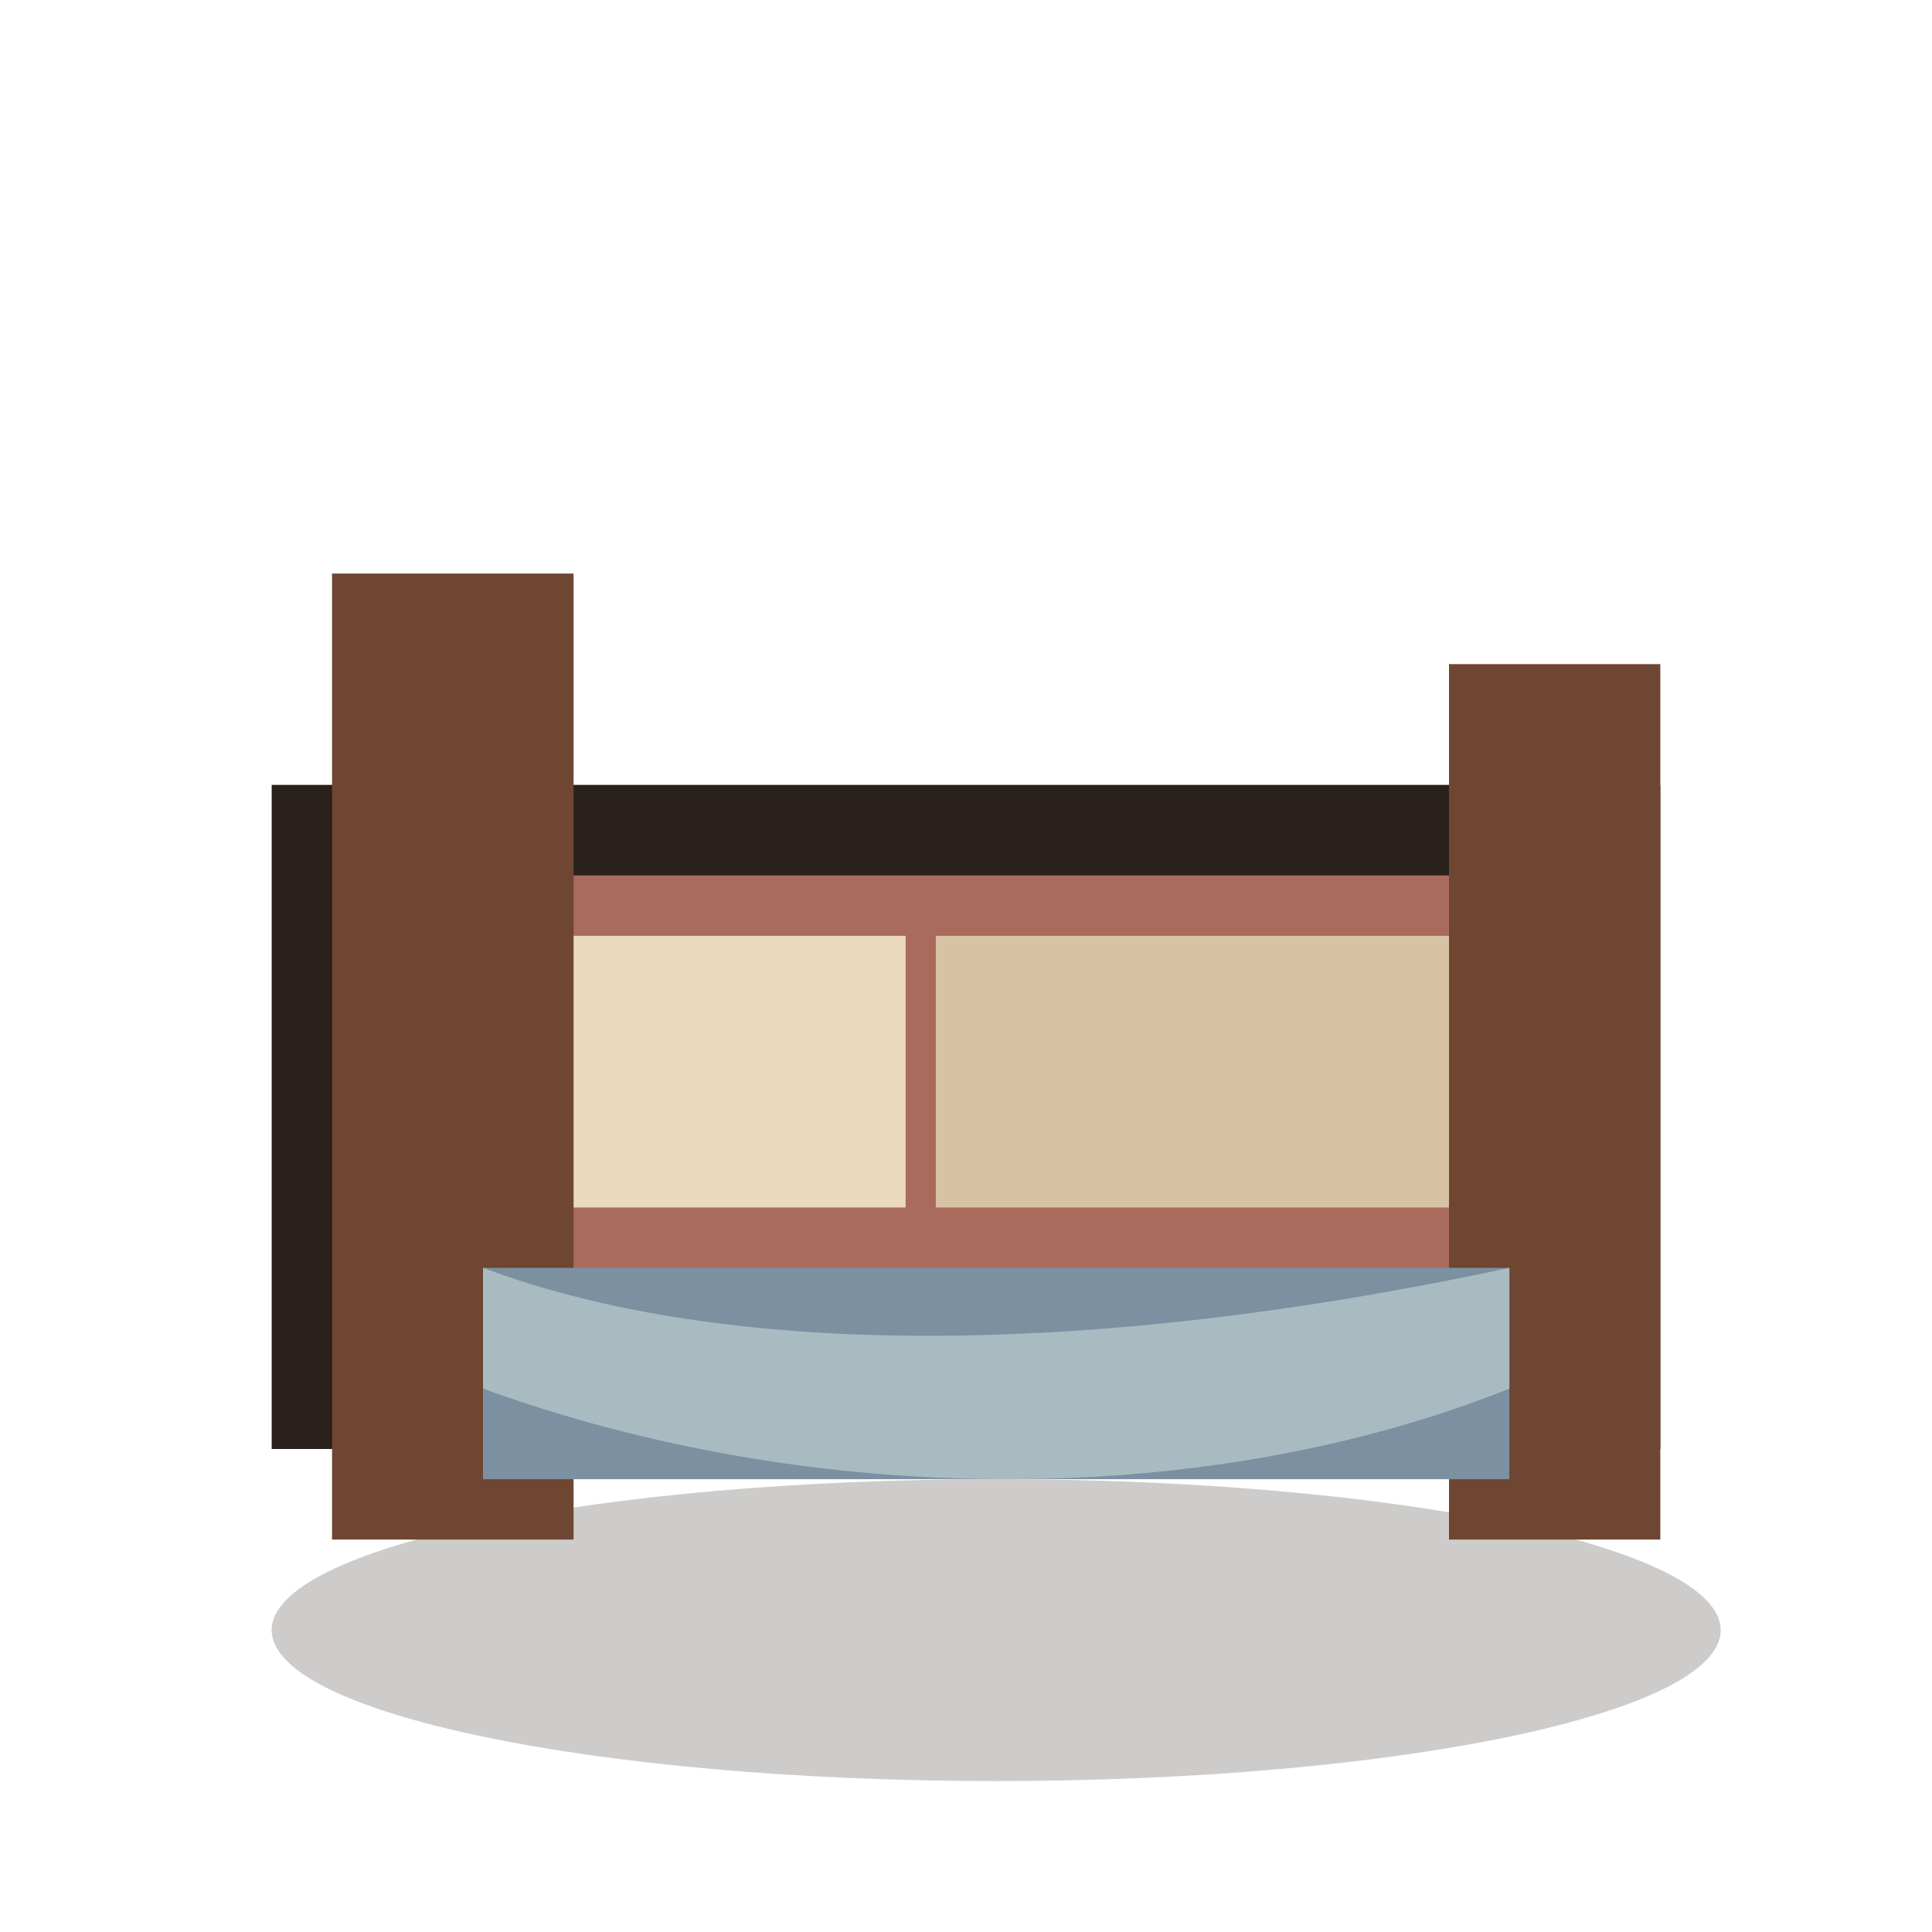
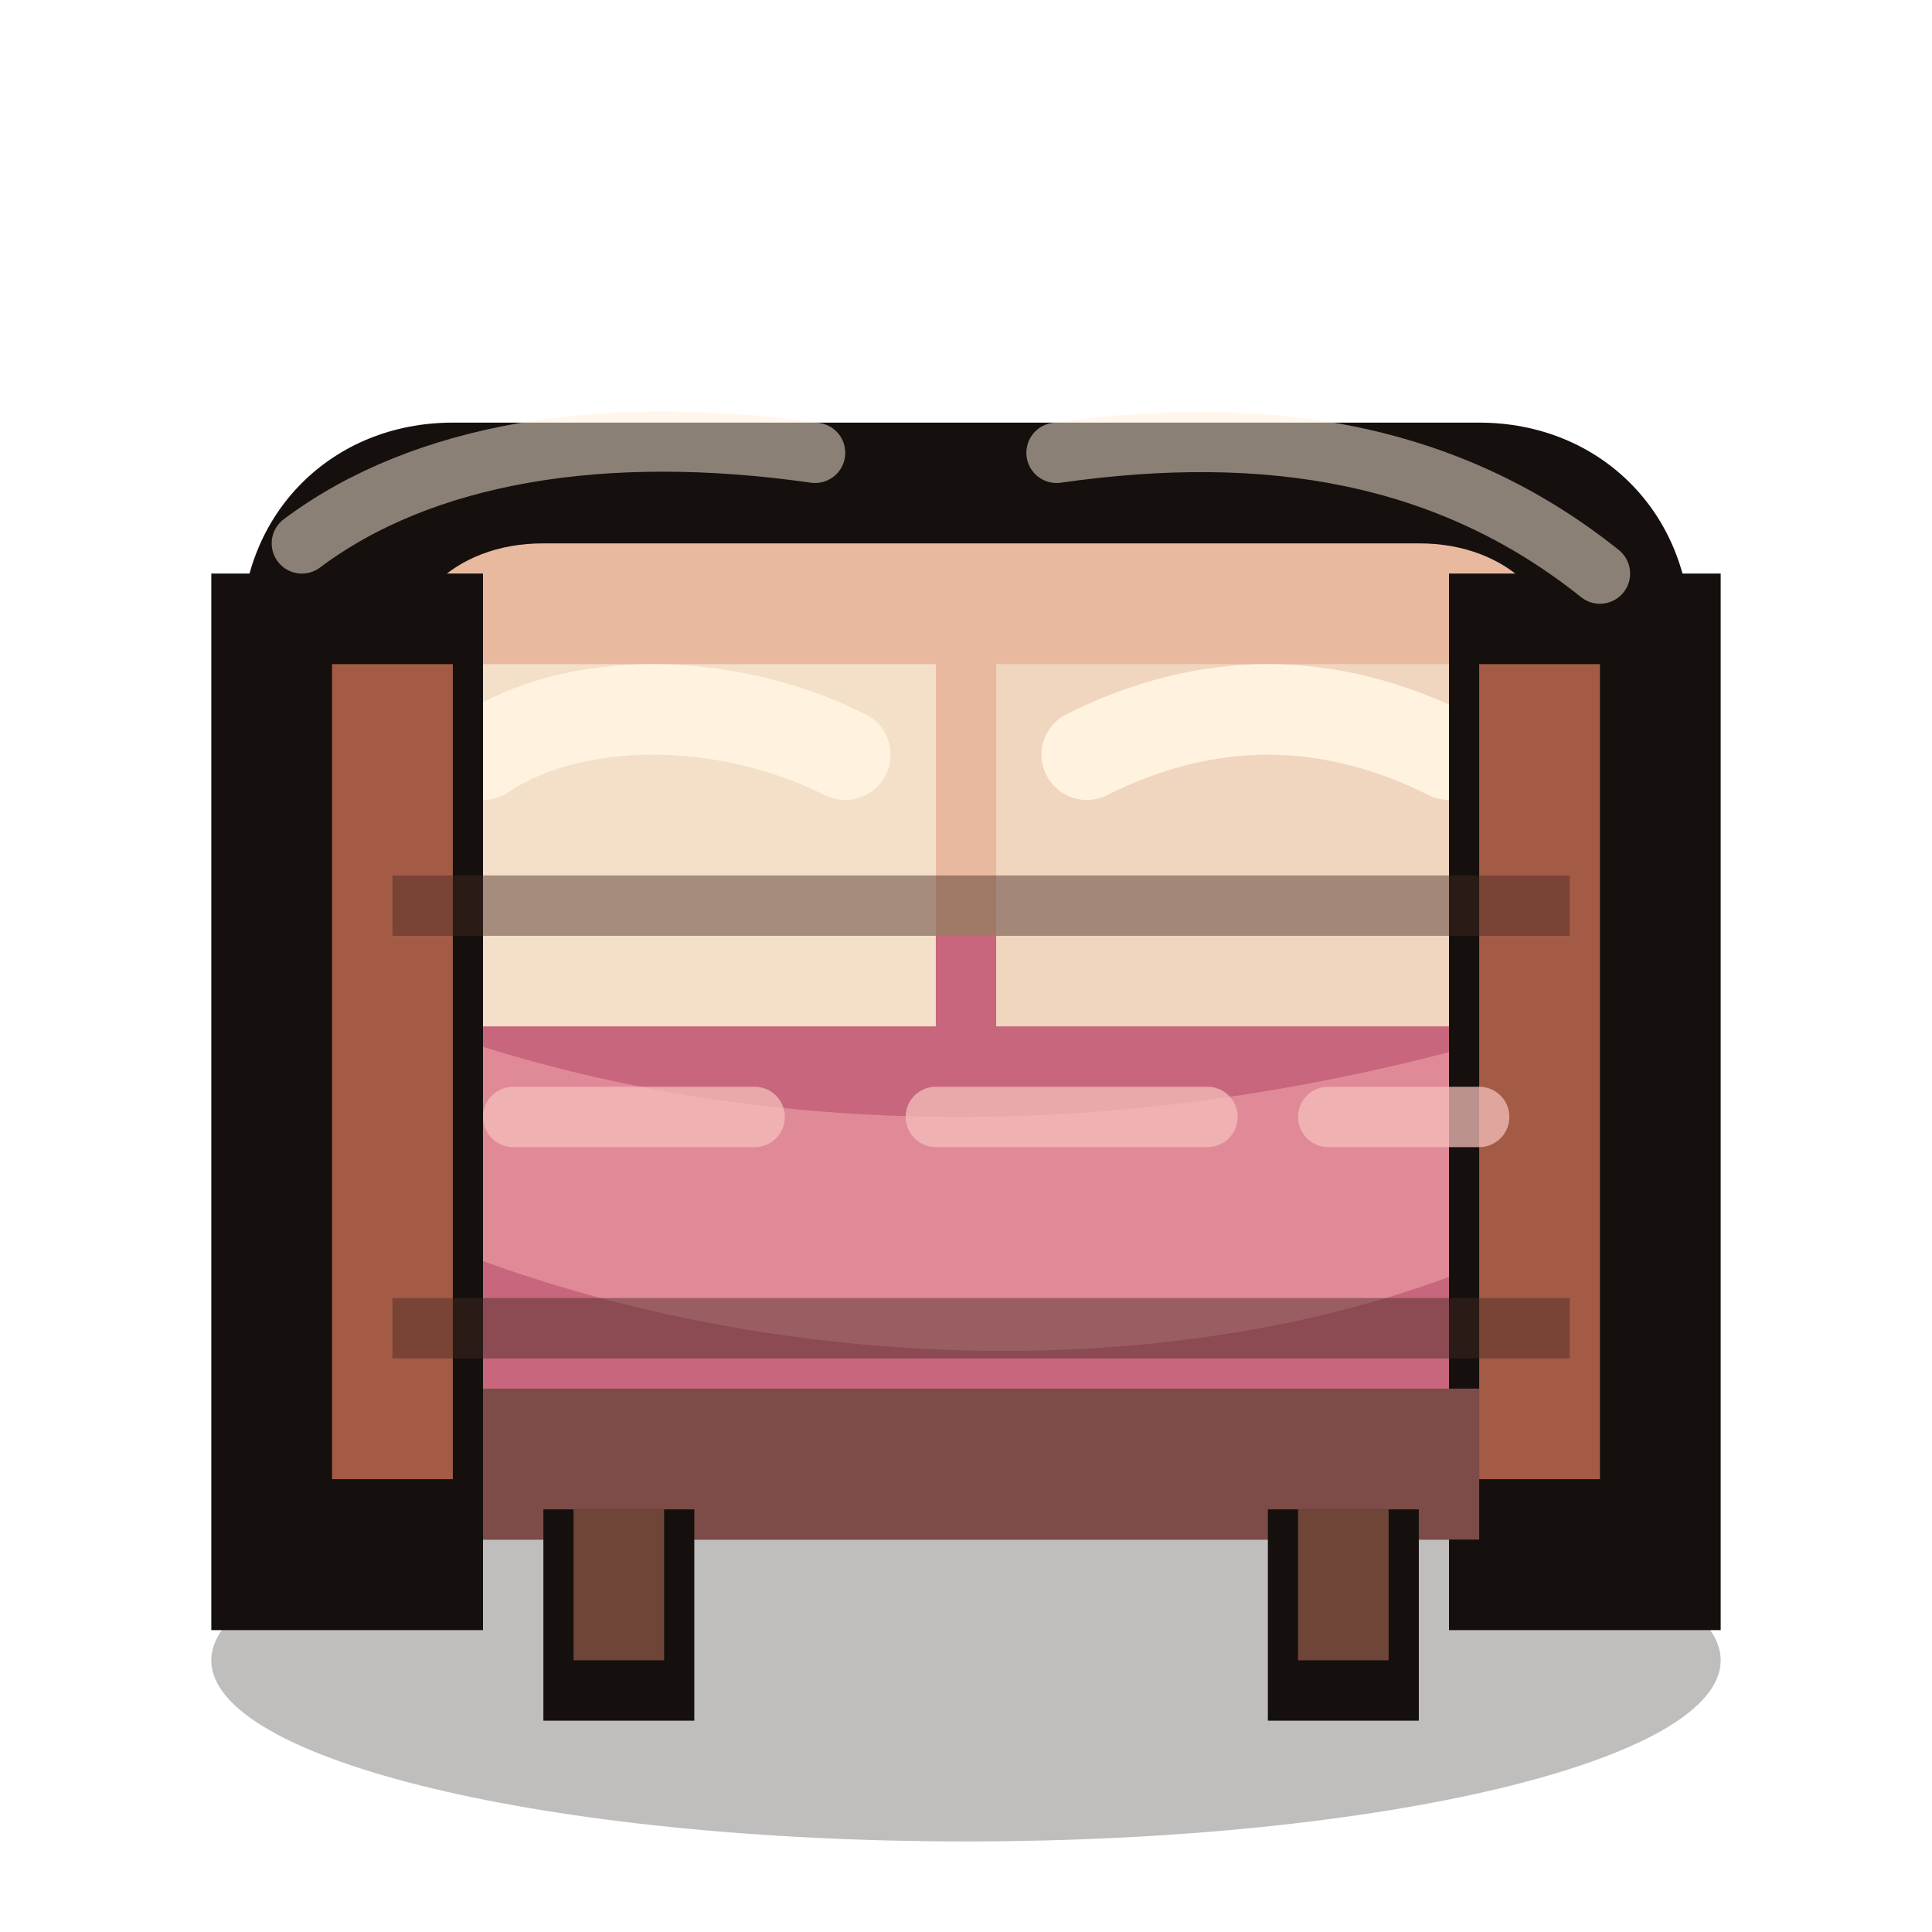
<svg xmlns="http://www.w3.org/2000/svg" viewBox="0 0 64 64">
-   <ellipse cx="33" cy="54" rx="24" ry="5" fill="#3d3430" opacity=".25" />
-   <path d="M9 26h46v22H9z" fill="#2a211d" />
-   <path d="M13 29h39v14H13z" fill="#a96b5d" />
-   <path d="M16 31h14v9H16z" fill="#ead9bd" />
-   <path d="M31 31h18v9H31z" fill="#d7c2a3" />
-   <path d="M11 19h8v32h-8zM48 22h7v29h-7z" fill="#6e4631" />
-   <path d="M16 42h34v7H16z" fill="#7b91a1" />
-   <path d="M16 42c8 3 20 3 34 0v4c-10 4-23 4-34 0z" fill="#a8bbc1" />
+   <ellipse cx="32" cy="55" rx="25" ry="6" fill="#1b1512" opacity=".28" />
+   <path d="M8 21c0-4 3-7 7-7h34c4 0 7 3 7 7v30H8z" fill="#15100e" />
+   <path d="M13 23c0-3 2-5 5-5h29c3 0 5 2 5 5v23H13z" fill="#e9b99f" />
+   <path d="M13 31h39v17H13z" fill="#c7667c" />
+   <path d="M14 34c11 4 24 4 37 0v7c-10 5-25 5-37 0z" fill="#e08a98" />
+   <path d="M13 22h18v12H13z" fill="#f4dfc9" />
+   <path d="M33 22h19v12H33z" fill="#f0d5bf" />
+   <path d="M16 25c3-2 8-2 12 0" fill="none" stroke="#fff2df" stroke-width="3" stroke-linecap="round" />
+   <path d="M36 25c4-2 8-2 12 0" fill="none" stroke="#fff2df" stroke-width="3" stroke-linecap="round" />
+   <path d="M7 19h9v35H7zM48 19h9v35h-9z" fill="#15100e" />
+   <path d="M11 22h4v27h-4zM49 22h4v27h-4z" fill="#a45b45" />
+   <path d="M16 46h33v5H16z" fill="#7d4c48" />
+   <path d="M18 50h5v7h-5zM42 50h5v7h-5z" fill="#15100e" />
+   <path d="M19 50h3v5h-3zM43 50h3v5h-3z" fill="#6e4536" />
+   <path d="M13 30h39M13 44h39" fill="none" stroke="#442722" stroke-width="2" opacity=".45" />
+   <path d="M17 37h8M31 37h9M44 37h5" stroke="#f4bdba" stroke-width="2" stroke-linecap="round" opacity=".75" />
+   <path d="M10 18c4-3 10-4 17-3M35 15c7-1 13 0 18 4" fill="none" stroke="#fff0dc" stroke-width="2" stroke-linecap="round" opacity=".5" />
</svg>
